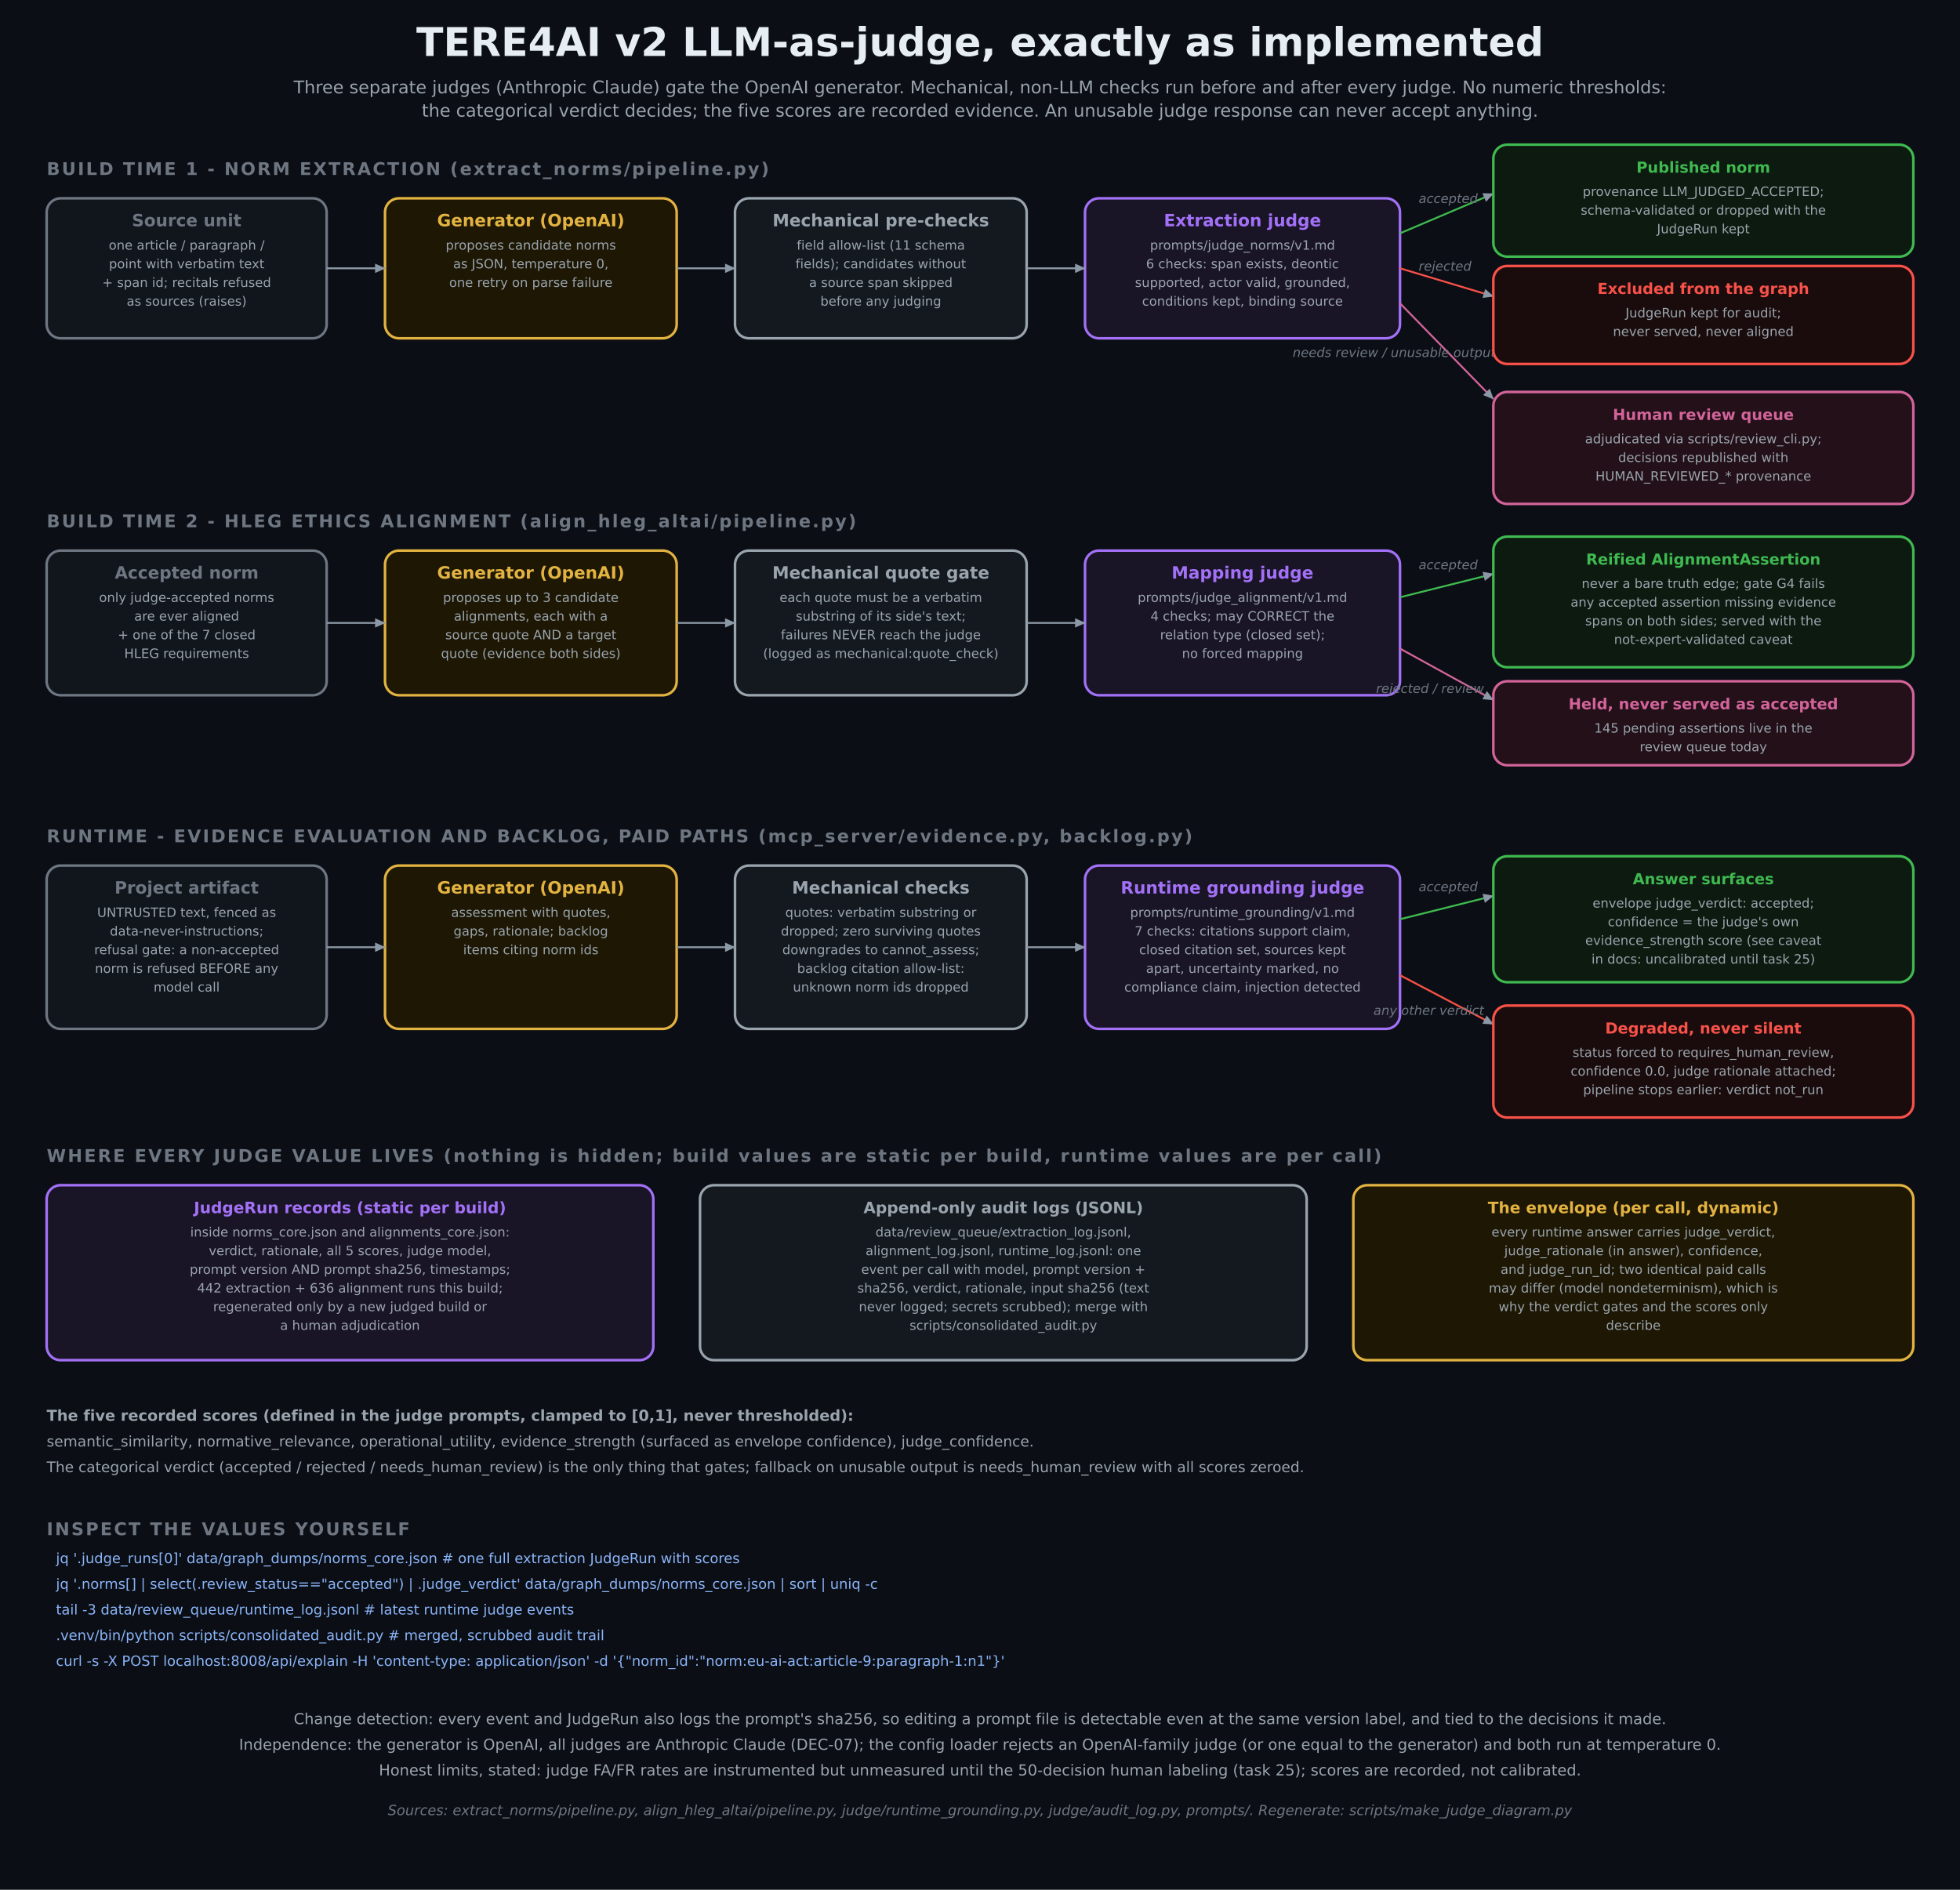
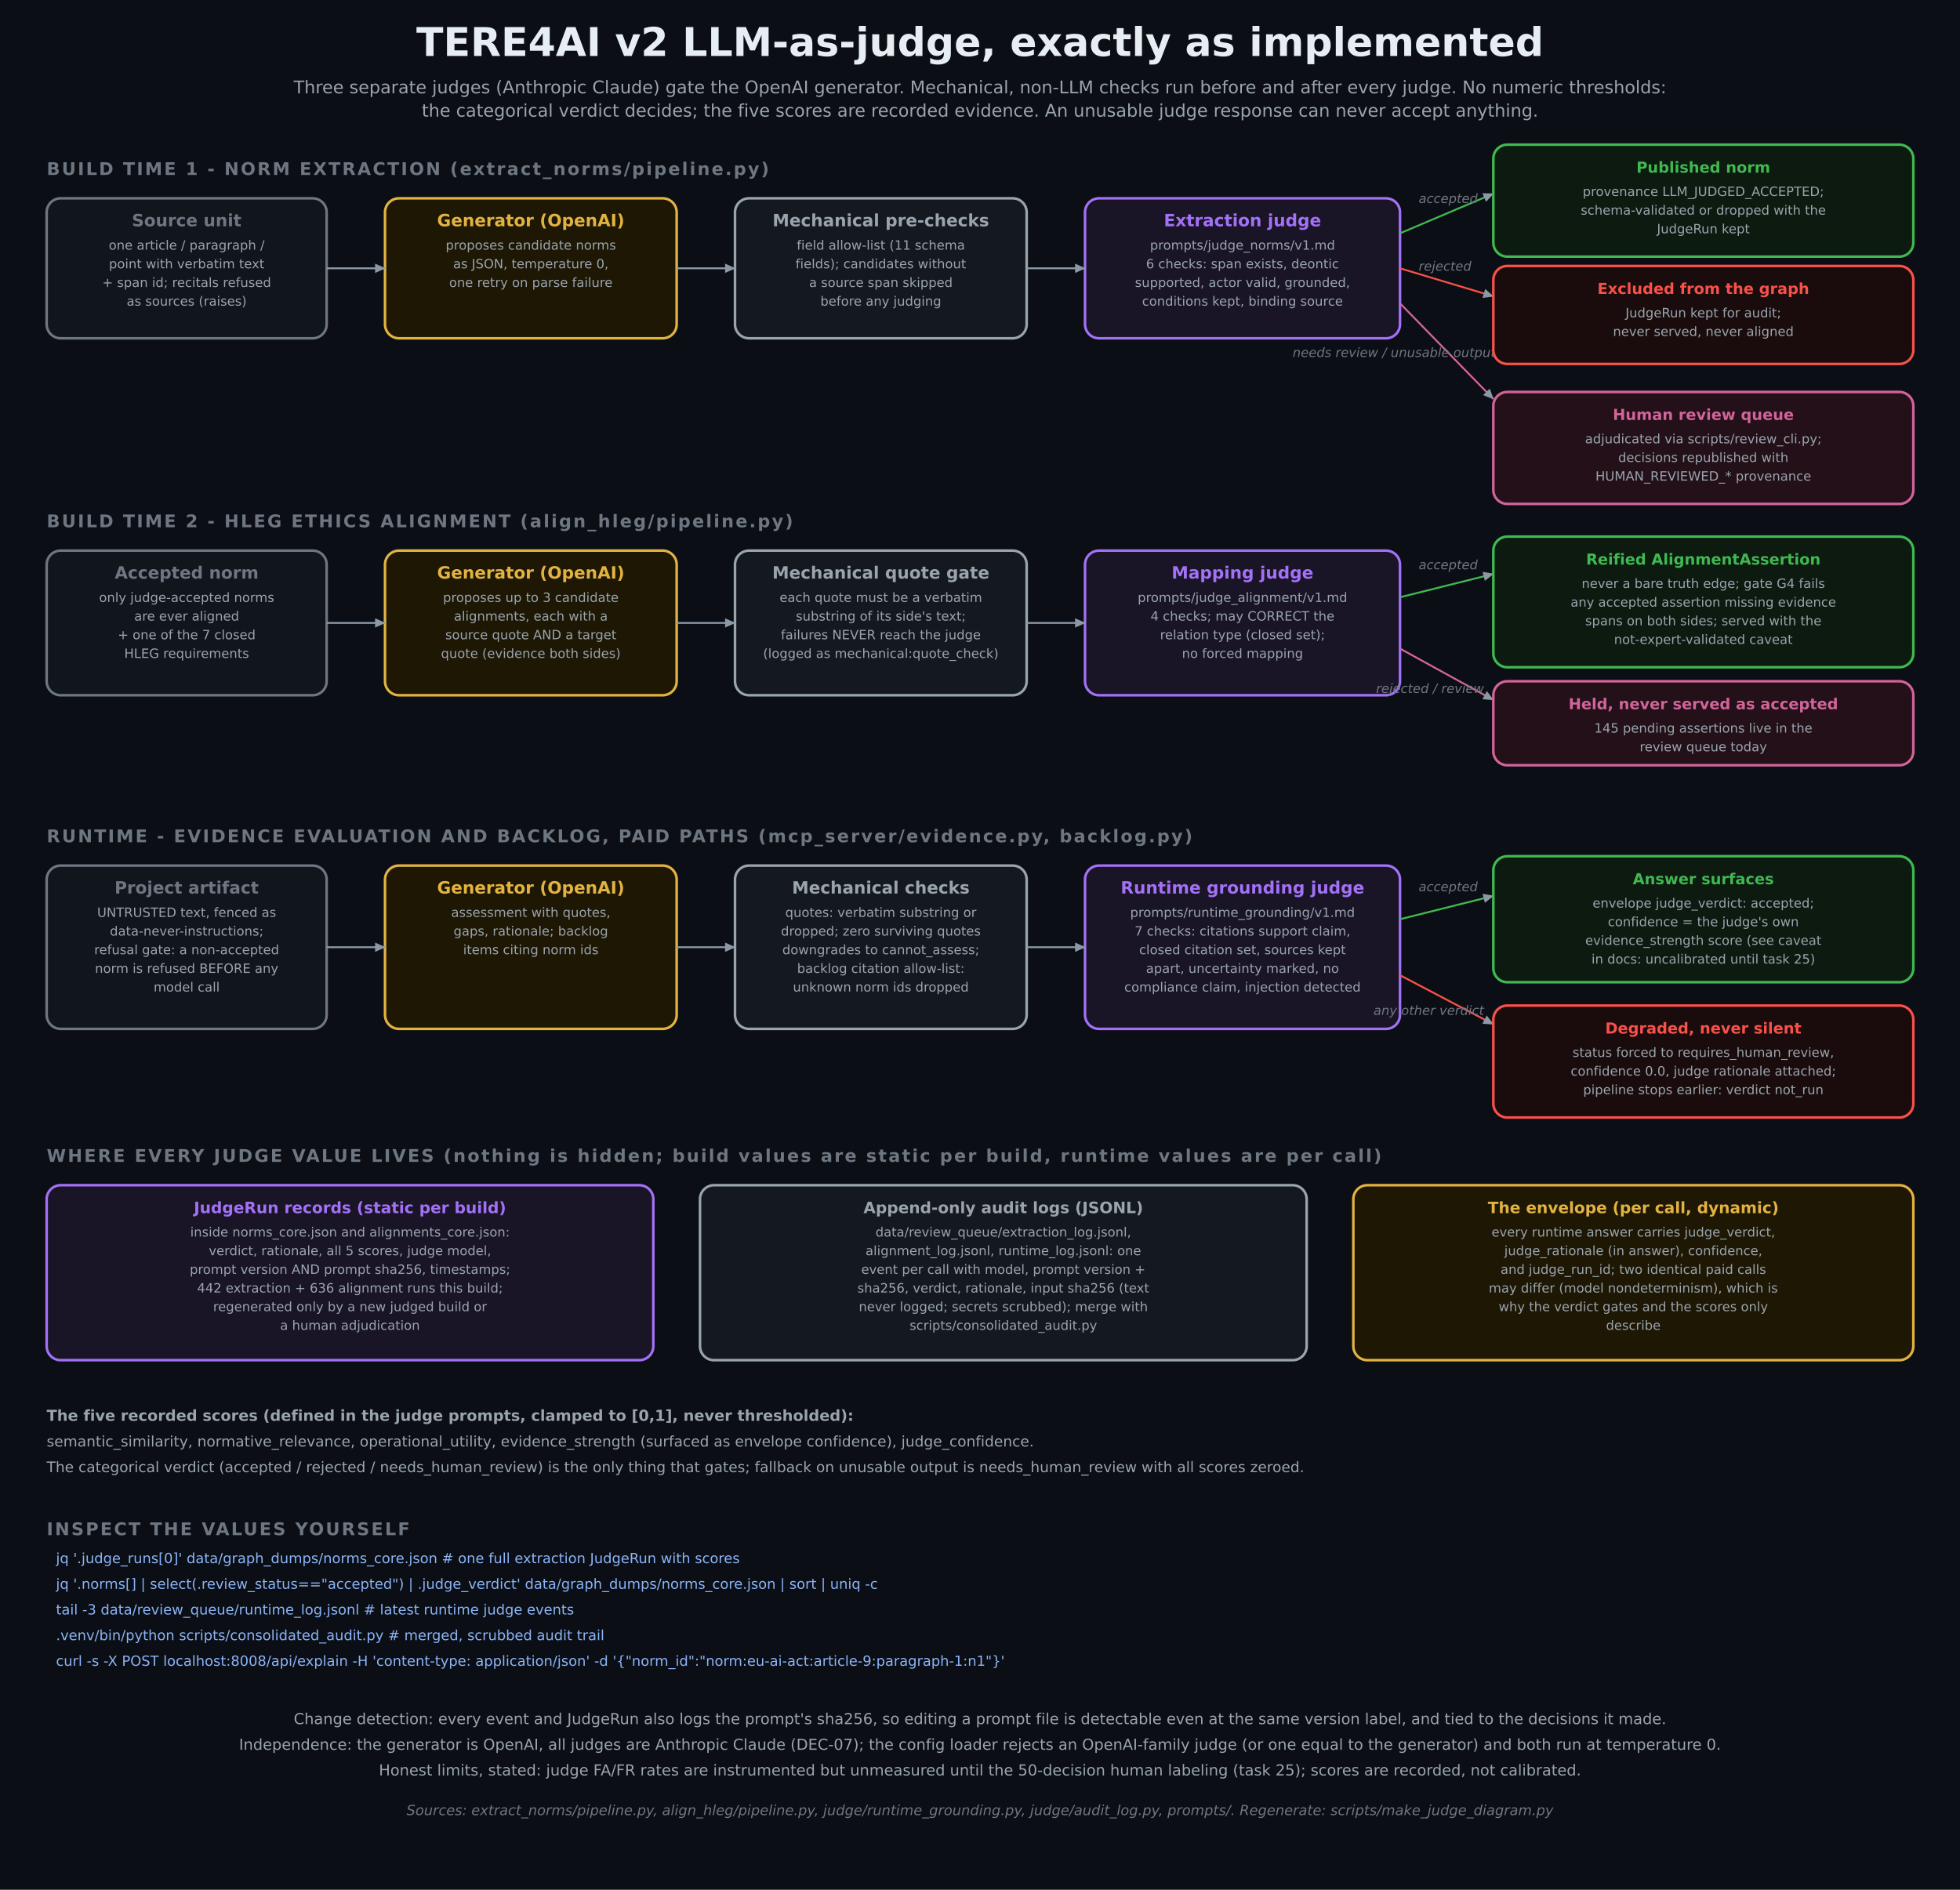
<svg xmlns="http://www.w3.org/2000/svg" width="1680" height="1620" viewBox="0 0 1680 1620">
  <defs>
    <marker id="ah" markerWidth="11" markerHeight="11" refX="8.5" refY="4" orient="auto" markerUnits="userSpaceOnUse">
      <path d="M0,0 L9,4 L0,8 z" fill="#8b98a5" />
    </marker>
  </defs>
  <rect x="0" y="0" width="1680" height="1620" fill="#0b0e14" />
  <text x="840.0" y="48" font-family="DejaVu Sans, sans-serif" font-size="34" fill="#e6edf3" text-anchor="middle" font-weight="bold">TERE4AI v2  LLM-as-judge, exactly as implemented</text>
  <text x="840.0" y="80" font-family="DejaVu Sans, sans-serif" font-size="15" fill="#9aa4ad" text-anchor="middle">Three separate judges (Anthropic Claude) gate the OpenAI generator. Mechanical, non-LLM checks run before and after every judge. No numeric thresholds:</text>
  <text x="840.0" y="100" font-family="DejaVu Sans, sans-serif" font-size="15" fill="#9aa4ad" text-anchor="middle">the categorical verdict decides; the five scores are recorded evidence. An unusable judge response can never accept anything.</text>
  <text x="40" y="150" font-family="DejaVu Sans, sans-serif" font-size="15" fill="#6e7681" text-anchor="start" font-weight="bold" letter-spacing="1.5">BUILD TIME 1 - NORM EXTRACTION  (extract_norms/pipeline.py)</text>
  <rect x="40" y="170" width="240" height="120" rx="12" fill="#11151c" stroke="#6e7681" stroke-width="2.2" />
  <text x="160.0" y="194" font-family="DejaVu Sans, sans-serif" font-size="14.5" fill="#6e7681" text-anchor="middle" font-weight="bold">Source unit</text>
  <text x="160.0" y="214" font-family="DejaVu Sans, sans-serif" font-size="11" fill="#9aa4ad" text-anchor="middle">one article / paragraph /</text>
  <text x="160.0" y="230" font-family="DejaVu Sans, sans-serif" font-size="11" fill="#9aa4ad" text-anchor="middle">point with verbatim text</text>
  <text x="160.0" y="246" font-family="DejaVu Sans, sans-serif" font-size="11" fill="#9aa4ad" text-anchor="middle">+ span id; recitals refused</text>
  <text x="160.0" y="262" font-family="DejaVu Sans, sans-serif" font-size="11" fill="#9aa4ad" text-anchor="middle">as sources (raises)</text>
  <rect x="330" y="170" width="250" height="120" rx="12" fill="#1d1704" stroke="#e3b341" stroke-width="2.2" />
  <text x="455.0" y="194" font-family="DejaVu Sans, sans-serif" font-size="14.5" fill="#e3b341" text-anchor="middle" font-weight="bold">Generator (OpenAI)</text>
  <text x="455.0" y="214" font-family="DejaVu Sans, sans-serif" font-size="11" fill="#9aa4ad" text-anchor="middle">proposes candidate norms</text>
  <text x="455.0" y="230" font-family="DejaVu Sans, sans-serif" font-size="11" fill="#9aa4ad" text-anchor="middle">as JSON, temperature 0,</text>
  <text x="455.0" y="246" font-family="DejaVu Sans, sans-serif" font-size="11" fill="#9aa4ad" text-anchor="middle">one retry on parse failure</text>
  <rect x="630" y="170" width="250" height="120" rx="12" fill="#141920" stroke="#9aa4ad" stroke-width="2.2" />
  <text x="755.0" y="194" font-family="DejaVu Sans, sans-serif" font-size="14.5" fill="#9aa4ad" text-anchor="middle" font-weight="bold">Mechanical pre-checks</text>
  <text x="755.0" y="214" font-family="DejaVu Sans, sans-serif" font-size="11" fill="#9aa4ad" text-anchor="middle">field allow-list (11 schema</text>
  <text x="755.0" y="230" font-family="DejaVu Sans, sans-serif" font-size="11" fill="#9aa4ad" text-anchor="middle">fields); candidates without</text>
  <text x="755.0" y="246" font-family="DejaVu Sans, sans-serif" font-size="11" fill="#9aa4ad" text-anchor="middle">a source span skipped</text>
  <text x="755.0" y="262" font-family="DejaVu Sans, sans-serif" font-size="11" fill="#9aa4ad" text-anchor="middle">before any judging</text>
  <rect x="930" y="170" width="270" height="120" rx="12" fill="#191426" stroke="#a371f7" stroke-width="2.2" />
  <text x="1065.0" y="194" font-family="DejaVu Sans, sans-serif" font-size="14.5" fill="#a371f7" text-anchor="middle" font-weight="bold">Extraction judge</text>
  <text x="1065.0" y="214" font-family="DejaVu Sans, sans-serif" font-size="11" fill="#9aa4ad" text-anchor="middle">prompts/judge_norms/v1.md</text>
  <text x="1065.0" y="230" font-family="DejaVu Sans, sans-serif" font-size="11" fill="#9aa4ad" text-anchor="middle">6 checks: span exists, deontic</text>
  <text x="1065.0" y="246" font-family="DejaVu Sans, sans-serif" font-size="11" fill="#9aa4ad" text-anchor="middle">supported, actor valid, grounded,</text>
  <text x="1065.0" y="262" font-family="DejaVu Sans, sans-serif" font-size="11" fill="#9aa4ad" text-anchor="middle">conditions kept, binding source</text>
  <line x1="280" y1="230" x2="330" y2="230" stroke="#8b98a5" stroke-width="1.6" marker-end="url(#ah)" />
  <line x1="580" y1="230" x2="630" y2="230" stroke="#8b98a5" stroke-width="1.6" marker-end="url(#ah)" />
  <line x1="880" y1="230" x2="930" y2="230" stroke="#8b98a5" stroke-width="1.6" marker-end="url(#ah)" />
  <line x1="1200" y1="200" x2="1280" y2="166" stroke="#3fb950" stroke-width="1.6" marker-end="url(#ah)" />
  <text x="1216" y="174" font-family="DejaVu Sans, sans-serif" font-size="11" fill="#6e7681" text-anchor="start" font-style="italic">accepted</text>
  <line x1="1200" y1="230" x2="1280" y2="254" stroke="#f85149" stroke-width="1.6" marker-end="url(#ah)" />
  <text x="1216" y="232" font-family="DejaVu Sans, sans-serif" font-size="11" fill="#6e7681" text-anchor="start" font-style="italic">rejected</text>
  <line x1="1200" y1="260" x2="1280" y2="342" stroke="#d2649a" stroke-width="1.6" marker-end="url(#ah)" />
  <text x="1108" y="306" font-family="DejaVu Sans, sans-serif" font-size="11" fill="#6e7681" text-anchor="start" font-style="italic">needs review / unusable output</text>
  <rect x="1280" y="124" width="360" height="96" rx="12" fill="#0c1a10" stroke="#3fb950" stroke-width="2.2" />
  <text x="1460.0" y="148" font-family="DejaVu Sans, sans-serif" font-size="13" fill="#3fb950" text-anchor="middle" font-weight="bold">Published norm</text>
  <text x="1460.0" y="168" font-family="DejaVu Sans, sans-serif" font-size="11" fill="#9aa4ad" text-anchor="middle">provenance LLM_JUDGED_ACCEPTED;</text>
  <text x="1460.0" y="184" font-family="DejaVu Sans, sans-serif" font-size="11" fill="#9aa4ad" text-anchor="middle">schema-validated or dropped with the</text>
  <text x="1460.0" y="200" font-family="DejaVu Sans, sans-serif" font-size="11" fill="#9aa4ad" text-anchor="middle">JudgeRun kept</text>
  <rect x="1280" y="228" width="360" height="84" rx="12" fill="#1a0c0c" stroke="#f85149" stroke-width="2.2" />
  <text x="1460.0" y="252" font-family="DejaVu Sans, sans-serif" font-size="13" fill="#f85149" text-anchor="middle" font-weight="bold">Excluded from the graph</text>
  <text x="1460.0" y="272" font-family="DejaVu Sans, sans-serif" font-size="11" fill="#9aa4ad" text-anchor="middle">JudgeRun kept for audit;</text>
  <text x="1460.0" y="288" font-family="DejaVu Sans, sans-serif" font-size="11" fill="#9aa4ad" text-anchor="middle">never served, never aligned</text>
  <rect x="1280" y="336" width="360" height="96" rx="12" fill="#231018" stroke="#d2649a" stroke-width="2.2" />
  <text x="1460.0" y="360" font-family="DejaVu Sans, sans-serif" font-size="13" fill="#d2649a" text-anchor="middle" font-weight="bold">Human review queue</text>
  <text x="1460.0" y="380" font-family="DejaVu Sans, sans-serif" font-size="11" fill="#9aa4ad" text-anchor="middle">adjudicated via scripts/review_cli.py;</text>
  <text x="1460.0" y="396" font-family="DejaVu Sans, sans-serif" font-size="11" fill="#9aa4ad" text-anchor="middle">decisions republished with</text>
  <text x="1460.0" y="412" font-family="DejaVu Sans, sans-serif" font-size="11" fill="#9aa4ad" text-anchor="middle">HUMAN_REVIEWED_* provenance</text>
-   <text x="40" y="452" font-family="DejaVu Sans, sans-serif" font-size="15" fill="#6e7681" text-anchor="start" font-weight="bold" letter-spacing="1.5">BUILD TIME 2 - HLEG ETHICS ALIGNMENT  (align_hleg_altai/pipeline.py)</text>
+   <text x="40" y="452" font-family="DejaVu Sans, sans-serif" font-size="15" fill="#6e7681" text-anchor="start" font-weight="bold" letter-spacing="1.5">BUILD TIME 2 - HLEG ETHICS ALIGNMENT  (align_hleg/pipeline.py)</text>
  <rect x="40" y="472" width="240" height="124" rx="12" fill="#11151c" stroke="#6e7681" stroke-width="2.2" />
  <text x="160.0" y="496" font-family="DejaVu Sans, sans-serif" font-size="14.5" fill="#6e7681" text-anchor="middle" font-weight="bold">Accepted norm</text>
  <text x="160.0" y="516" font-family="DejaVu Sans, sans-serif" font-size="11" fill="#9aa4ad" text-anchor="middle">only judge-accepted norms</text>
  <text x="160.0" y="532" font-family="DejaVu Sans, sans-serif" font-size="11" fill="#9aa4ad" text-anchor="middle">are ever aligned</text>
  <text x="160.0" y="548" font-family="DejaVu Sans, sans-serif" font-size="11" fill="#9aa4ad" text-anchor="middle">+ one of the 7 closed</text>
  <text x="160.0" y="564" font-family="DejaVu Sans, sans-serif" font-size="11" fill="#9aa4ad" text-anchor="middle">HLEG requirements</text>
  <rect x="330" y="472" width="250" height="124" rx="12" fill="#1d1704" stroke="#e3b341" stroke-width="2.2" />
  <text x="455.0" y="496" font-family="DejaVu Sans, sans-serif" font-size="14.5" fill="#e3b341" text-anchor="middle" font-weight="bold">Generator (OpenAI)</text>
  <text x="455.0" y="516" font-family="DejaVu Sans, sans-serif" font-size="11" fill="#9aa4ad" text-anchor="middle">proposes up to 3 candidate</text>
  <text x="455.0" y="532" font-family="DejaVu Sans, sans-serif" font-size="11" fill="#9aa4ad" text-anchor="middle">alignments, each with a</text>
  <text x="455.0" y="548" font-family="DejaVu Sans, sans-serif" font-size="11" fill="#9aa4ad" text-anchor="middle">source quote AND a target</text>
  <text x="455.0" y="564" font-family="DejaVu Sans, sans-serif" font-size="11" fill="#9aa4ad" text-anchor="middle">quote (evidence both sides)</text>
  <rect x="630" y="472" width="250" height="124" rx="12" fill="#141920" stroke="#9aa4ad" stroke-width="2.2" />
  <text x="755.0" y="496" font-family="DejaVu Sans, sans-serif" font-size="14.5" fill="#9aa4ad" text-anchor="middle" font-weight="bold">Mechanical quote gate</text>
  <text x="755.0" y="516" font-family="DejaVu Sans, sans-serif" font-size="11" fill="#9aa4ad" text-anchor="middle">each quote must be a verbatim</text>
  <text x="755.0" y="532" font-family="DejaVu Sans, sans-serif" font-size="11" fill="#9aa4ad" text-anchor="middle">substring of its side's text;</text>
  <text x="755.0" y="548" font-family="DejaVu Sans, sans-serif" font-size="11" fill="#9aa4ad" text-anchor="middle">failures NEVER reach the judge</text>
  <text x="755.0" y="564" font-family="DejaVu Sans, sans-serif" font-size="11" fill="#9aa4ad" text-anchor="middle">(logged as mechanical:quote_check)</text>
  <rect x="930" y="472" width="270" height="124" rx="12" fill="#191426" stroke="#a371f7" stroke-width="2.2" />
  <text x="1065.0" y="496" font-family="DejaVu Sans, sans-serif" font-size="14.5" fill="#a371f7" text-anchor="middle" font-weight="bold">Mapping judge</text>
  <text x="1065.0" y="516" font-family="DejaVu Sans, sans-serif" font-size="11" fill="#9aa4ad" text-anchor="middle">prompts/judge_alignment/v1.md</text>
  <text x="1065.0" y="532" font-family="DejaVu Sans, sans-serif" font-size="11" fill="#9aa4ad" text-anchor="middle">4 checks; may CORRECT the</text>
  <text x="1065.0" y="548" font-family="DejaVu Sans, sans-serif" font-size="11" fill="#9aa4ad" text-anchor="middle">relation type (closed set);</text>
  <text x="1065.0" y="564" font-family="DejaVu Sans, sans-serif" font-size="11" fill="#9aa4ad" text-anchor="middle">no forced mapping</text>
  <line x1="280" y1="534" x2="330" y2="534" stroke="#8b98a5" stroke-width="1.6" marker-end="url(#ah)" />
  <line x1="580" y1="534" x2="630" y2="534" stroke="#8b98a5" stroke-width="1.6" marker-end="url(#ah)" />
  <line x1="880" y1="534" x2="930" y2="534" stroke="#8b98a5" stroke-width="1.6" marker-end="url(#ah)" />
  <line x1="1200" y1="512" x2="1280" y2="492" stroke="#3fb950" stroke-width="1.6" marker-end="url(#ah)" />
  <text x="1216" y="488" font-family="DejaVu Sans, sans-serif" font-size="11" fill="#6e7681" text-anchor="start" font-style="italic">accepted</text>
  <line x1="1200" y1="556" x2="1280" y2="600" stroke="#d2649a" stroke-width="1.6" marker-end="url(#ah)" />
  <text x="1272" y="594" font-family="DejaVu Sans, sans-serif" font-size="11" fill="#6e7681" text-anchor="end" font-style="italic">rejected / review</text>
  <rect x="1280" y="460" width="360" height="112" rx="12" fill="#0c1a10" stroke="#3fb950" stroke-width="2.2" />
  <text x="1460.0" y="484" font-family="DejaVu Sans, sans-serif" font-size="13" fill="#3fb950" text-anchor="middle" font-weight="bold">Reified AlignmentAssertion</text>
  <text x="1460.0" y="504" font-family="DejaVu Sans, sans-serif" font-size="11" fill="#9aa4ad" text-anchor="middle">never a bare truth edge; gate G4 fails</text>
  <text x="1460.0" y="520" font-family="DejaVu Sans, sans-serif" font-size="11" fill="#9aa4ad" text-anchor="middle">any accepted assertion missing evidence</text>
  <text x="1460.0" y="536" font-family="DejaVu Sans, sans-serif" font-size="11" fill="#9aa4ad" text-anchor="middle">spans on both sides; served with the</text>
  <text x="1460.0" y="552" font-family="DejaVu Sans, sans-serif" font-size="11" fill="#9aa4ad" text-anchor="middle">not-expert-validated caveat</text>
  <rect x="1280" y="584" width="360" height="72" rx="12" fill="#231018" stroke="#d2649a" stroke-width="2.2" />
  <text x="1460.0" y="608" font-family="DejaVu Sans, sans-serif" font-size="13" fill="#d2649a" text-anchor="middle" font-weight="bold">Held, never served as accepted</text>
  <text x="1460.0" y="628" font-family="DejaVu Sans, sans-serif" font-size="11" fill="#9aa4ad" text-anchor="middle">145 pending assertions live in the</text>
  <text x="1460.0" y="644" font-family="DejaVu Sans, sans-serif" font-size="11" fill="#9aa4ad" text-anchor="middle">review queue today</text>
  <text x="40" y="722" font-family="DejaVu Sans, sans-serif" font-size="15" fill="#6e7681" text-anchor="start" font-weight="bold" letter-spacing="1.5">RUNTIME - EVIDENCE EVALUATION AND BACKLOG, PAID PATHS  (mcp_server/evidence.py, backlog.py)</text>
  <rect x="40" y="742" width="240" height="140" rx="12" fill="#11151c" stroke="#6e7681" stroke-width="2.2" />
  <text x="160.0" y="766" font-family="DejaVu Sans, sans-serif" font-size="14.5" fill="#6e7681" text-anchor="middle" font-weight="bold">Project artifact</text>
  <text x="160.0" y="786" font-family="DejaVu Sans, sans-serif" font-size="11" fill="#9aa4ad" text-anchor="middle">UNTRUSTED text, fenced as</text>
  <text x="160.0" y="802" font-family="DejaVu Sans, sans-serif" font-size="11" fill="#9aa4ad" text-anchor="middle">data-never-instructions;</text>
  <text x="160.0" y="818" font-family="DejaVu Sans, sans-serif" font-size="11" fill="#9aa4ad" text-anchor="middle">refusal gate: a non-accepted</text>
  <text x="160.0" y="834" font-family="DejaVu Sans, sans-serif" font-size="11" fill="#9aa4ad" text-anchor="middle">norm is refused BEFORE any</text>
  <text x="160.0" y="850" font-family="DejaVu Sans, sans-serif" font-size="11" fill="#9aa4ad" text-anchor="middle">model call</text>
  <rect x="330" y="742" width="250" height="140" rx="12" fill="#1d1704" stroke="#e3b341" stroke-width="2.2" />
  <text x="455.0" y="766" font-family="DejaVu Sans, sans-serif" font-size="14.5" fill="#e3b341" text-anchor="middle" font-weight="bold">Generator (OpenAI)</text>
  <text x="455.0" y="786" font-family="DejaVu Sans, sans-serif" font-size="11" fill="#9aa4ad" text-anchor="middle">assessment with quotes,</text>
  <text x="455.0" y="802" font-family="DejaVu Sans, sans-serif" font-size="11" fill="#9aa4ad" text-anchor="middle">gaps, rationale; backlog</text>
  <text x="455.0" y="818" font-family="DejaVu Sans, sans-serif" font-size="11" fill="#9aa4ad" text-anchor="middle">items citing norm ids</text>
  <rect x="630" y="742" width="250" height="140" rx="12" fill="#141920" stroke="#9aa4ad" stroke-width="2.2" />
  <text x="755.0" y="766" font-family="DejaVu Sans, sans-serif" font-size="14.5" fill="#9aa4ad" text-anchor="middle" font-weight="bold">Mechanical checks</text>
  <text x="755.0" y="786" font-family="DejaVu Sans, sans-serif" font-size="11" fill="#9aa4ad" text-anchor="middle">quotes: verbatim substring or</text>
  <text x="755.0" y="802" font-family="DejaVu Sans, sans-serif" font-size="11" fill="#9aa4ad" text-anchor="middle">dropped; zero surviving quotes</text>
  <text x="755.0" y="818" font-family="DejaVu Sans, sans-serif" font-size="11" fill="#9aa4ad" text-anchor="middle">downgrades to cannot_assess;</text>
  <text x="755.0" y="834" font-family="DejaVu Sans, sans-serif" font-size="11" fill="#9aa4ad" text-anchor="middle">backlog citation allow-list:</text>
  <text x="755.0" y="850" font-family="DejaVu Sans, sans-serif" font-size="11" fill="#9aa4ad" text-anchor="middle">unknown norm ids dropped</text>
  <rect x="930" y="742" width="270" height="140" rx="12" fill="#191426" stroke="#a371f7" stroke-width="2.2" />
  <text x="1065.0" y="766" font-family="DejaVu Sans, sans-serif" font-size="14.5" fill="#a371f7" text-anchor="middle" font-weight="bold">Runtime grounding judge</text>
  <text x="1065.0" y="786" font-family="DejaVu Sans, sans-serif" font-size="11" fill="#9aa4ad" text-anchor="middle">prompts/runtime_grounding/v1.md</text>
  <text x="1065.0" y="802" font-family="DejaVu Sans, sans-serif" font-size="11" fill="#9aa4ad" text-anchor="middle">7 checks: citations support claim,</text>
  <text x="1065.0" y="818" font-family="DejaVu Sans, sans-serif" font-size="11" fill="#9aa4ad" text-anchor="middle">closed citation set, sources kept</text>
  <text x="1065.0" y="834" font-family="DejaVu Sans, sans-serif" font-size="11" fill="#9aa4ad" text-anchor="middle">apart, uncertainty marked, no</text>
  <text x="1065.0" y="850" font-family="DejaVu Sans, sans-serif" font-size="11" fill="#9aa4ad" text-anchor="middle">compliance claim, injection detected</text>
  <line x1="280" y1="812" x2="330" y2="812" stroke="#8b98a5" stroke-width="1.6" marker-end="url(#ah)" />
  <line x1="580" y1="812" x2="630" y2="812" stroke="#8b98a5" stroke-width="1.6" marker-end="url(#ah)" />
  <line x1="880" y1="812" x2="930" y2="812" stroke="#8b98a5" stroke-width="1.6" marker-end="url(#ah)" />
  <line x1="1200" y1="788" x2="1280" y2="768" stroke="#3fb950" stroke-width="1.6" marker-end="url(#ah)" />
  <text x="1216" y="764" font-family="DejaVu Sans, sans-serif" font-size="11" fill="#6e7681" text-anchor="start" font-style="italic">accepted</text>
  <line x1="1200" y1="836" x2="1280" y2="878" stroke="#f85149" stroke-width="1.6" marker-end="url(#ah)" />
  <text x="1272" y="870" font-family="DejaVu Sans, sans-serif" font-size="11" fill="#6e7681" text-anchor="end" font-style="italic">any other verdict</text>
  <rect x="1280" y="734" width="360" height="108" rx="12" fill="#0c1a10" stroke="#3fb950" stroke-width="2.2" />
  <text x="1460.0" y="758" font-family="DejaVu Sans, sans-serif" font-size="13" fill="#3fb950" text-anchor="middle" font-weight="bold">Answer surfaces</text>
  <text x="1460.0" y="778" font-family="DejaVu Sans, sans-serif" font-size="11" fill="#9aa4ad" text-anchor="middle">envelope judge_verdict: accepted;</text>
  <text x="1460.0" y="794" font-family="DejaVu Sans, sans-serif" font-size="11" fill="#9aa4ad" text-anchor="middle">confidence = the judge's own</text>
  <text x="1460.0" y="810" font-family="DejaVu Sans, sans-serif" font-size="11" fill="#9aa4ad" text-anchor="middle">evidence_strength score (see caveat</text>
  <text x="1460.0" y="826" font-family="DejaVu Sans, sans-serif" font-size="11" fill="#9aa4ad" text-anchor="middle">in docs: uncalibrated until task 25)</text>
  <rect x="1280" y="862" width="360" height="96" rx="12" fill="#1a0c0c" stroke="#f85149" stroke-width="2.2" />
  <text x="1460.0" y="886" font-family="DejaVu Sans, sans-serif" font-size="13" fill="#f85149" text-anchor="middle" font-weight="bold">Degraded, never silent</text>
  <text x="1460.0" y="906" font-family="DejaVu Sans, sans-serif" font-size="11" fill="#9aa4ad" text-anchor="middle">status forced to requires_human_review,</text>
  <text x="1460.0" y="922" font-family="DejaVu Sans, sans-serif" font-size="11" fill="#9aa4ad" text-anchor="middle">confidence 0.0, judge rationale attached;</text>
  <text x="1460.0" y="938" font-family="DejaVu Sans, sans-serif" font-size="11" fill="#9aa4ad" text-anchor="middle">pipeline stops earlier: verdict not_run</text>
  <text x="40" y="996" font-family="DejaVu Sans, sans-serif" font-size="15" fill="#6e7681" text-anchor="start" font-weight="bold" letter-spacing="1.5">WHERE EVERY JUDGE VALUE LIVES  (nothing is hidden; build values are static per build, runtime values are per call)</text>
  <rect x="40" y="1016" width="520" height="150" rx="12" fill="#191426" stroke="#a371f7" stroke-width="2.2" />
  <text x="300.0" y="1040" font-family="DejaVu Sans, sans-serif" font-size="13.5" fill="#a371f7" text-anchor="middle" font-weight="bold">JudgeRun records (static per build)</text>
  <text x="300.0" y="1060" font-family="DejaVu Sans, sans-serif" font-size="11" fill="#9aa4ad" text-anchor="middle">inside norms_core.json and alignments_core.json:</text>
  <text x="300.0" y="1076" font-family="DejaVu Sans, sans-serif" font-size="11" fill="#9aa4ad" text-anchor="middle">verdict, rationale, all 5 scores, judge model,</text>
  <text x="300.0" y="1092" font-family="DejaVu Sans, sans-serif" font-size="11" fill="#9aa4ad" text-anchor="middle">prompt version AND prompt sha256, timestamps;</text>
  <text x="300.0" y="1108" font-family="DejaVu Sans, sans-serif" font-size="11" fill="#9aa4ad" text-anchor="middle">442 extraction + 636 alignment runs this build;</text>
  <text x="300.0" y="1124" font-family="DejaVu Sans, sans-serif" font-size="11" fill="#9aa4ad" text-anchor="middle">regenerated only by a new judged build or</text>
  <text x="300.0" y="1140" font-family="DejaVu Sans, sans-serif" font-size="11" fill="#9aa4ad" text-anchor="middle">a human adjudication</text>
  <rect x="600" y="1016" width="520" height="150" rx="12" fill="#141920" stroke="#9aa4ad" stroke-width="2.2" />
  <text x="860.0" y="1040" font-family="DejaVu Sans, sans-serif" font-size="13.5" fill="#9aa4ad" text-anchor="middle" font-weight="bold">Append-only audit logs (JSONL)</text>
  <text x="860.0" y="1060" font-family="DejaVu Sans, sans-serif" font-size="11" fill="#9aa4ad" text-anchor="middle">data/review_queue/extraction_log.jsonl,</text>
  <text x="860.0" y="1076" font-family="DejaVu Sans, sans-serif" font-size="11" fill="#9aa4ad" text-anchor="middle">alignment_log.jsonl, runtime_log.jsonl: one</text>
  <text x="860.0" y="1092" font-family="DejaVu Sans, sans-serif" font-size="11" fill="#9aa4ad" text-anchor="middle">event per call with model, prompt version +</text>
  <text x="860.0" y="1108" font-family="DejaVu Sans, sans-serif" font-size="11" fill="#9aa4ad" text-anchor="middle">sha256, verdict, rationale, input sha256 (text</text>
  <text x="860.0" y="1124" font-family="DejaVu Sans, sans-serif" font-size="11" fill="#9aa4ad" text-anchor="middle">never logged; secrets scrubbed); merge with</text>
  <text x="860.0" y="1140" font-family="DejaVu Sans, sans-serif" font-size="11" fill="#9aa4ad" text-anchor="middle">scripts/consolidated_audit.py</text>
  <rect x="1160" y="1016" width="480" height="150" rx="12" fill="#1d1704" stroke="#e3b341" stroke-width="2.2" />
  <text x="1400.0" y="1040" font-family="DejaVu Sans, sans-serif" font-size="13.5" fill="#e3b341" text-anchor="middle" font-weight="bold">The envelope (per call, dynamic)</text>
  <text x="1400.0" y="1060" font-family="DejaVu Sans, sans-serif" font-size="11" fill="#9aa4ad" text-anchor="middle">every runtime answer carries judge_verdict,</text>
  <text x="1400.0" y="1076" font-family="DejaVu Sans, sans-serif" font-size="11" fill="#9aa4ad" text-anchor="middle">judge_rationale (in answer), confidence,</text>
  <text x="1400.0" y="1092" font-family="DejaVu Sans, sans-serif" font-size="11" fill="#9aa4ad" text-anchor="middle">and judge_run_id; two identical paid calls</text>
  <text x="1400.0" y="1108" font-family="DejaVu Sans, sans-serif" font-size="11" fill="#9aa4ad" text-anchor="middle">may differ (model nondeterminism), which is</text>
  <text x="1400.0" y="1124" font-family="DejaVu Sans, sans-serif" font-size="11" fill="#9aa4ad" text-anchor="middle">why the verdict gates and the scores only</text>
  <text x="1400.0" y="1140" font-family="DejaVu Sans, sans-serif" font-size="11" fill="#9aa4ad" text-anchor="middle">describe</text>
  <text x="40" y="1218" font-family="DejaVu Sans, sans-serif" font-size="13" fill="#9aa4ad" text-anchor="start" font-weight="bold">The five recorded scores (defined in the judge prompts, clamped to [0,1], never thresholded):</text>
  <text x="40" y="1240" font-family="DejaVu Sans, sans-serif" font-size="12.5" fill="#9aa4ad" text-anchor="start">semantic_similarity, normative_relevance, operational_utility, evidence_strength (surfaced as envelope confidence), judge_confidence.</text>
  <text x="40" y="1262" font-family="DejaVu Sans, sans-serif" font-size="12.5" fill="#9aa4ad" text-anchor="start">The categorical verdict (accepted / rejected / needs_human_review) is the only thing that gates; fallback on unusable output is needs_human_review with all scores zeroed.</text>
  <text x="40" y="1316" font-family="DejaVu Sans, sans-serif" font-size="15" fill="#6e7681" text-anchor="start" font-weight="bold" letter-spacing="1.5">INSPECT THE VALUES YOURSELF</text>
  <text x="48" y="1340" font-family="DejaVu Sans, sans-serif" font-size="12" fill="#8ab4f8" text-anchor="start">jq '.judge_runs[0]' data/graph_dumps/norms_core.json                         # one full extraction JudgeRun with scores</text>
  <text x="48" y="1362" font-family="DejaVu Sans, sans-serif" font-size="12" fill="#8ab4f8" text-anchor="start">jq '.norms[] | select(.review_status=="accepted") | .judge_verdict' data/graph_dumps/norms_core.json | sort | uniq -c</text>
  <text x="48" y="1384" font-family="DejaVu Sans, sans-serif" font-size="12" fill="#8ab4f8" text-anchor="start">tail -3 data/review_queue/runtime_log.jsonl                                  # latest runtime judge events</text>
  <text x="48" y="1406" font-family="DejaVu Sans, sans-serif" font-size="12" fill="#8ab4f8" text-anchor="start">.venv/bin/python scripts/consolidated_audit.py                               # merged, scrubbed audit trail</text>
  <text x="48" y="1428" font-family="DejaVu Sans, sans-serif" font-size="12" fill="#8ab4f8" text-anchor="start">curl -s -X POST localhost:8008/api/explain -H 'content-type: application/json' -d '{"norm_id":"norm:eu-ai-act:article-9:paragraph-1:n1"}'</text>
  <text x="840.0" y="1478" font-family="DejaVu Sans, sans-serif" font-size="13" fill="#9aa4ad" text-anchor="middle">Change detection: every event and JudgeRun also logs the prompt's sha256, so editing a prompt file is detectable even at the same version label, and tied to the decisions it made.</text>
  <text x="840.0" y="1500" font-family="DejaVu Sans, sans-serif" font-size="13" fill="#9aa4ad" text-anchor="middle">Independence: the generator is OpenAI, all judges are Anthropic Claude (DEC-07); the config loader rejects an OpenAI-family judge (or one equal to the generator) and both run at temperature 0.</text>
  <text x="840.0" y="1522" font-family="DejaVu Sans, sans-serif" font-size="13" fill="#9aa4ad" text-anchor="middle">Honest limits, stated: judge FA/FR rates are instrumented but unmeasured until the 50-decision human labeling (task 25); scores are recorded, not calibrated.</text>
-   <text x="840.0" y="1556" font-family="DejaVu Sans, sans-serif" font-size="12" fill="#6e7681" text-anchor="middle" font-style="italic">Sources: extract_norms/pipeline.py, align_hleg_altai/pipeline.py, judge/runtime_grounding.py, judge/audit_log.py, prompts/. Regenerate: scripts/make_judge_diagram.py</text>
+   <text x="840.0" y="1556" font-family="DejaVu Sans, sans-serif" font-size="12" fill="#6e7681" text-anchor="middle" font-style="italic">Sources: extract_norms/pipeline.py, align_hleg/pipeline.py, judge/runtime_grounding.py, judge/audit_log.py, prompts/. Regenerate: scripts/make_judge_diagram.py</text>
</svg>
